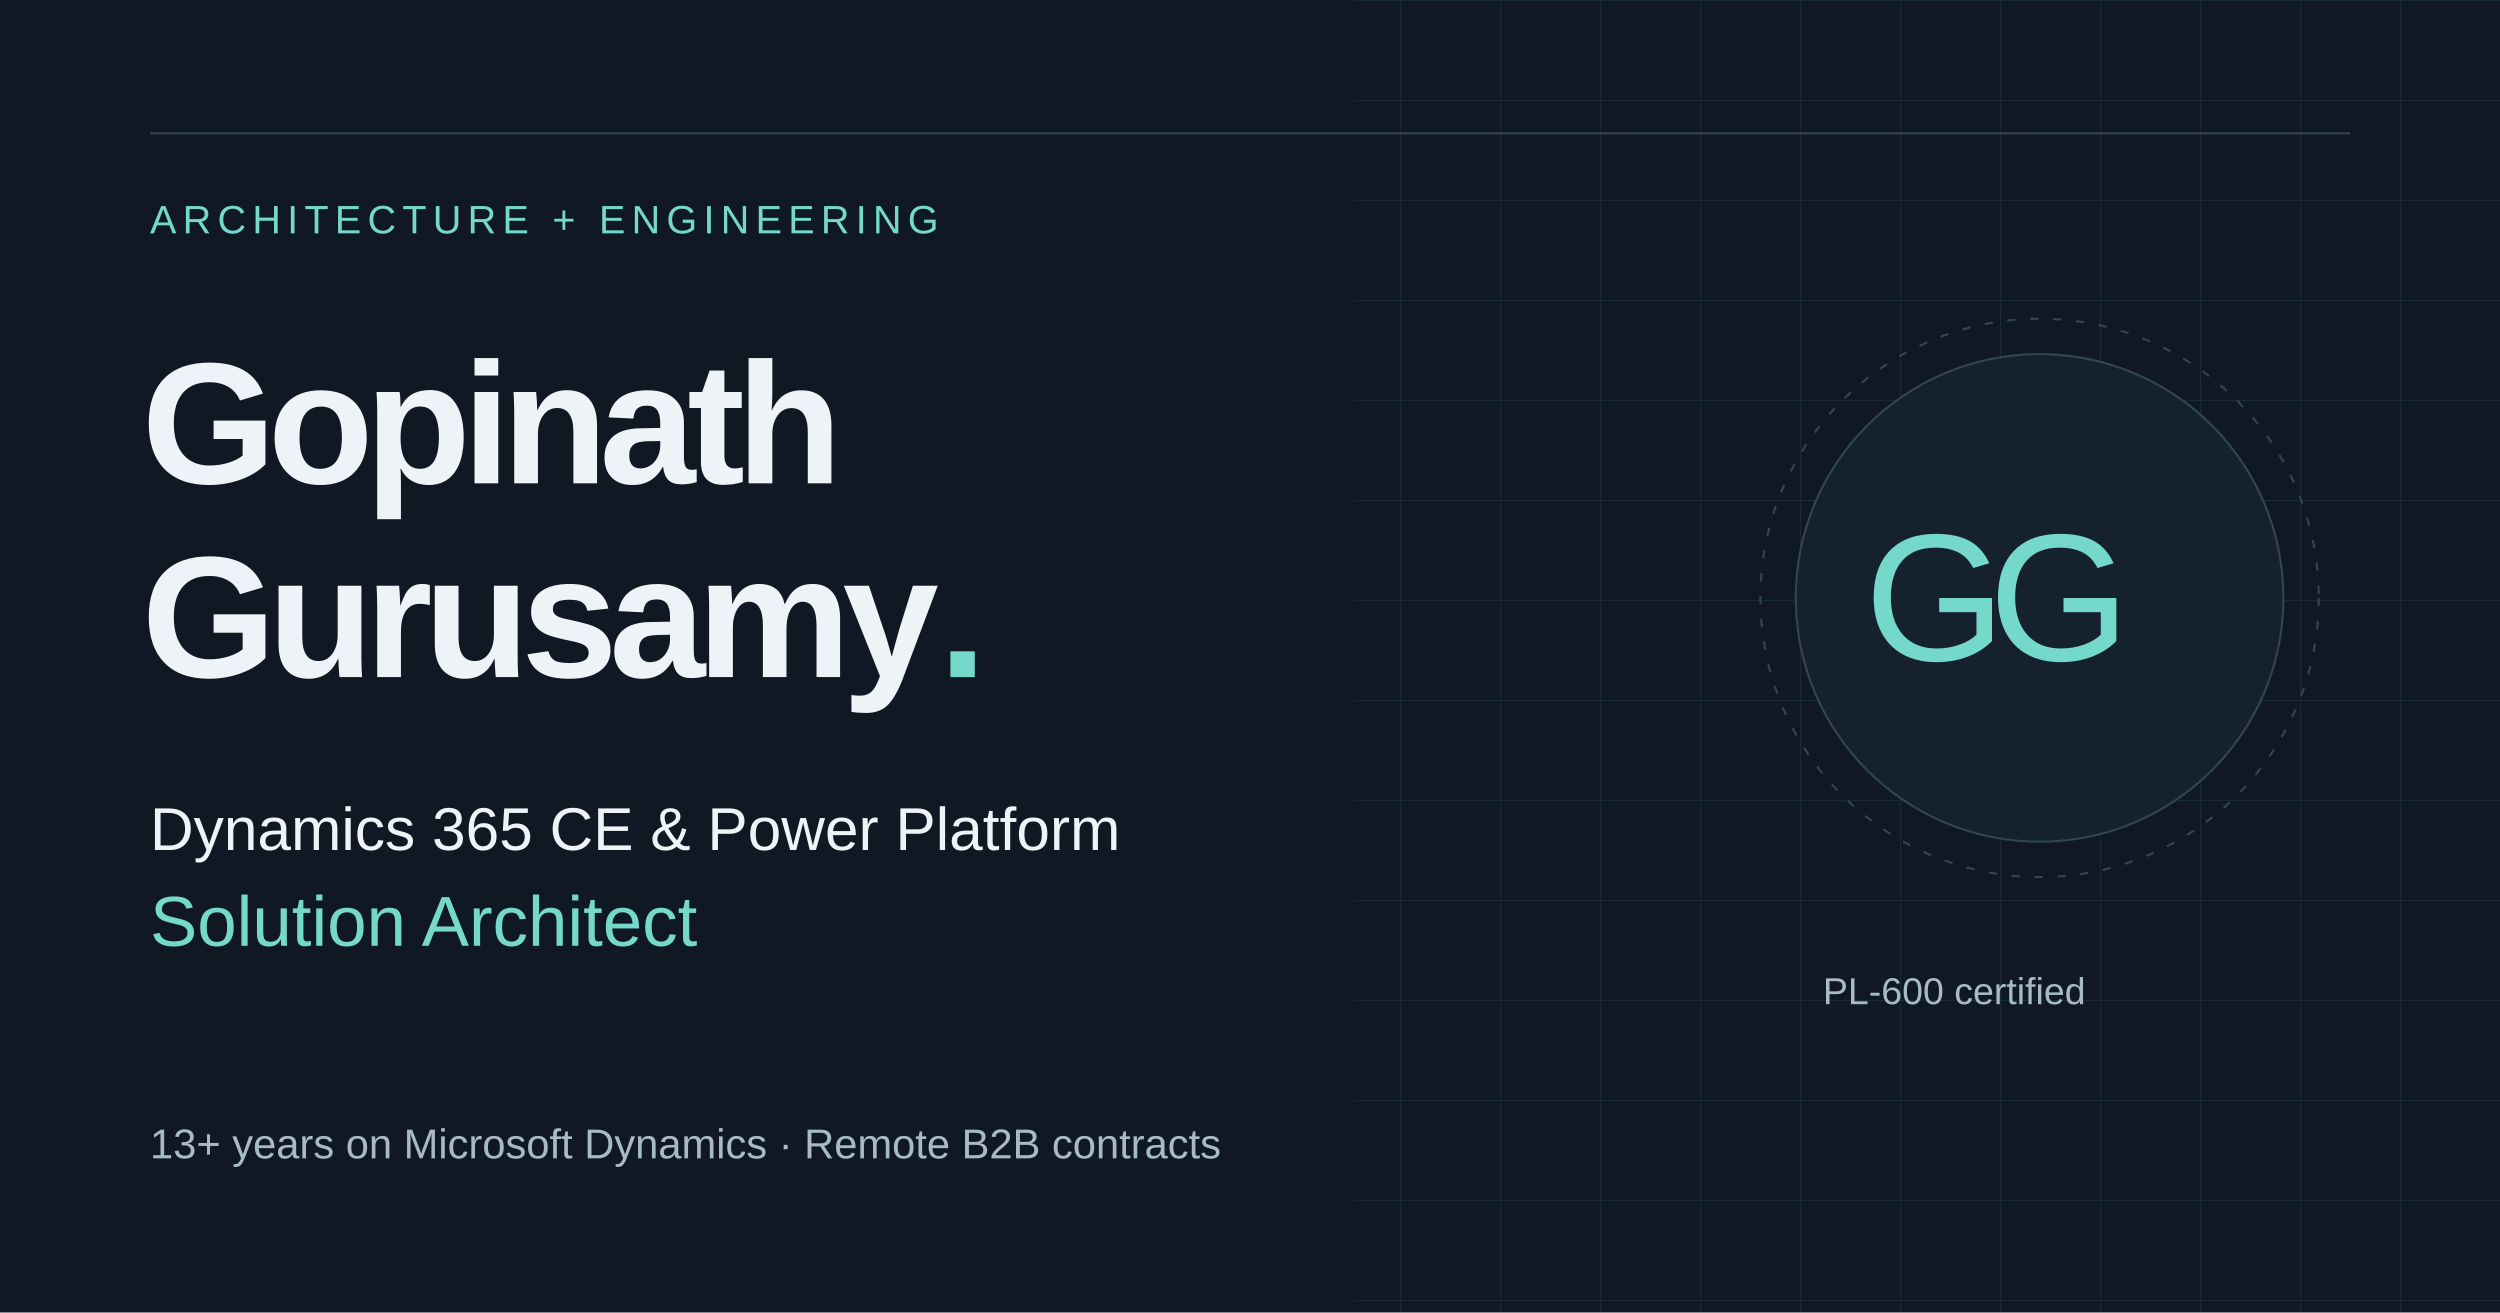
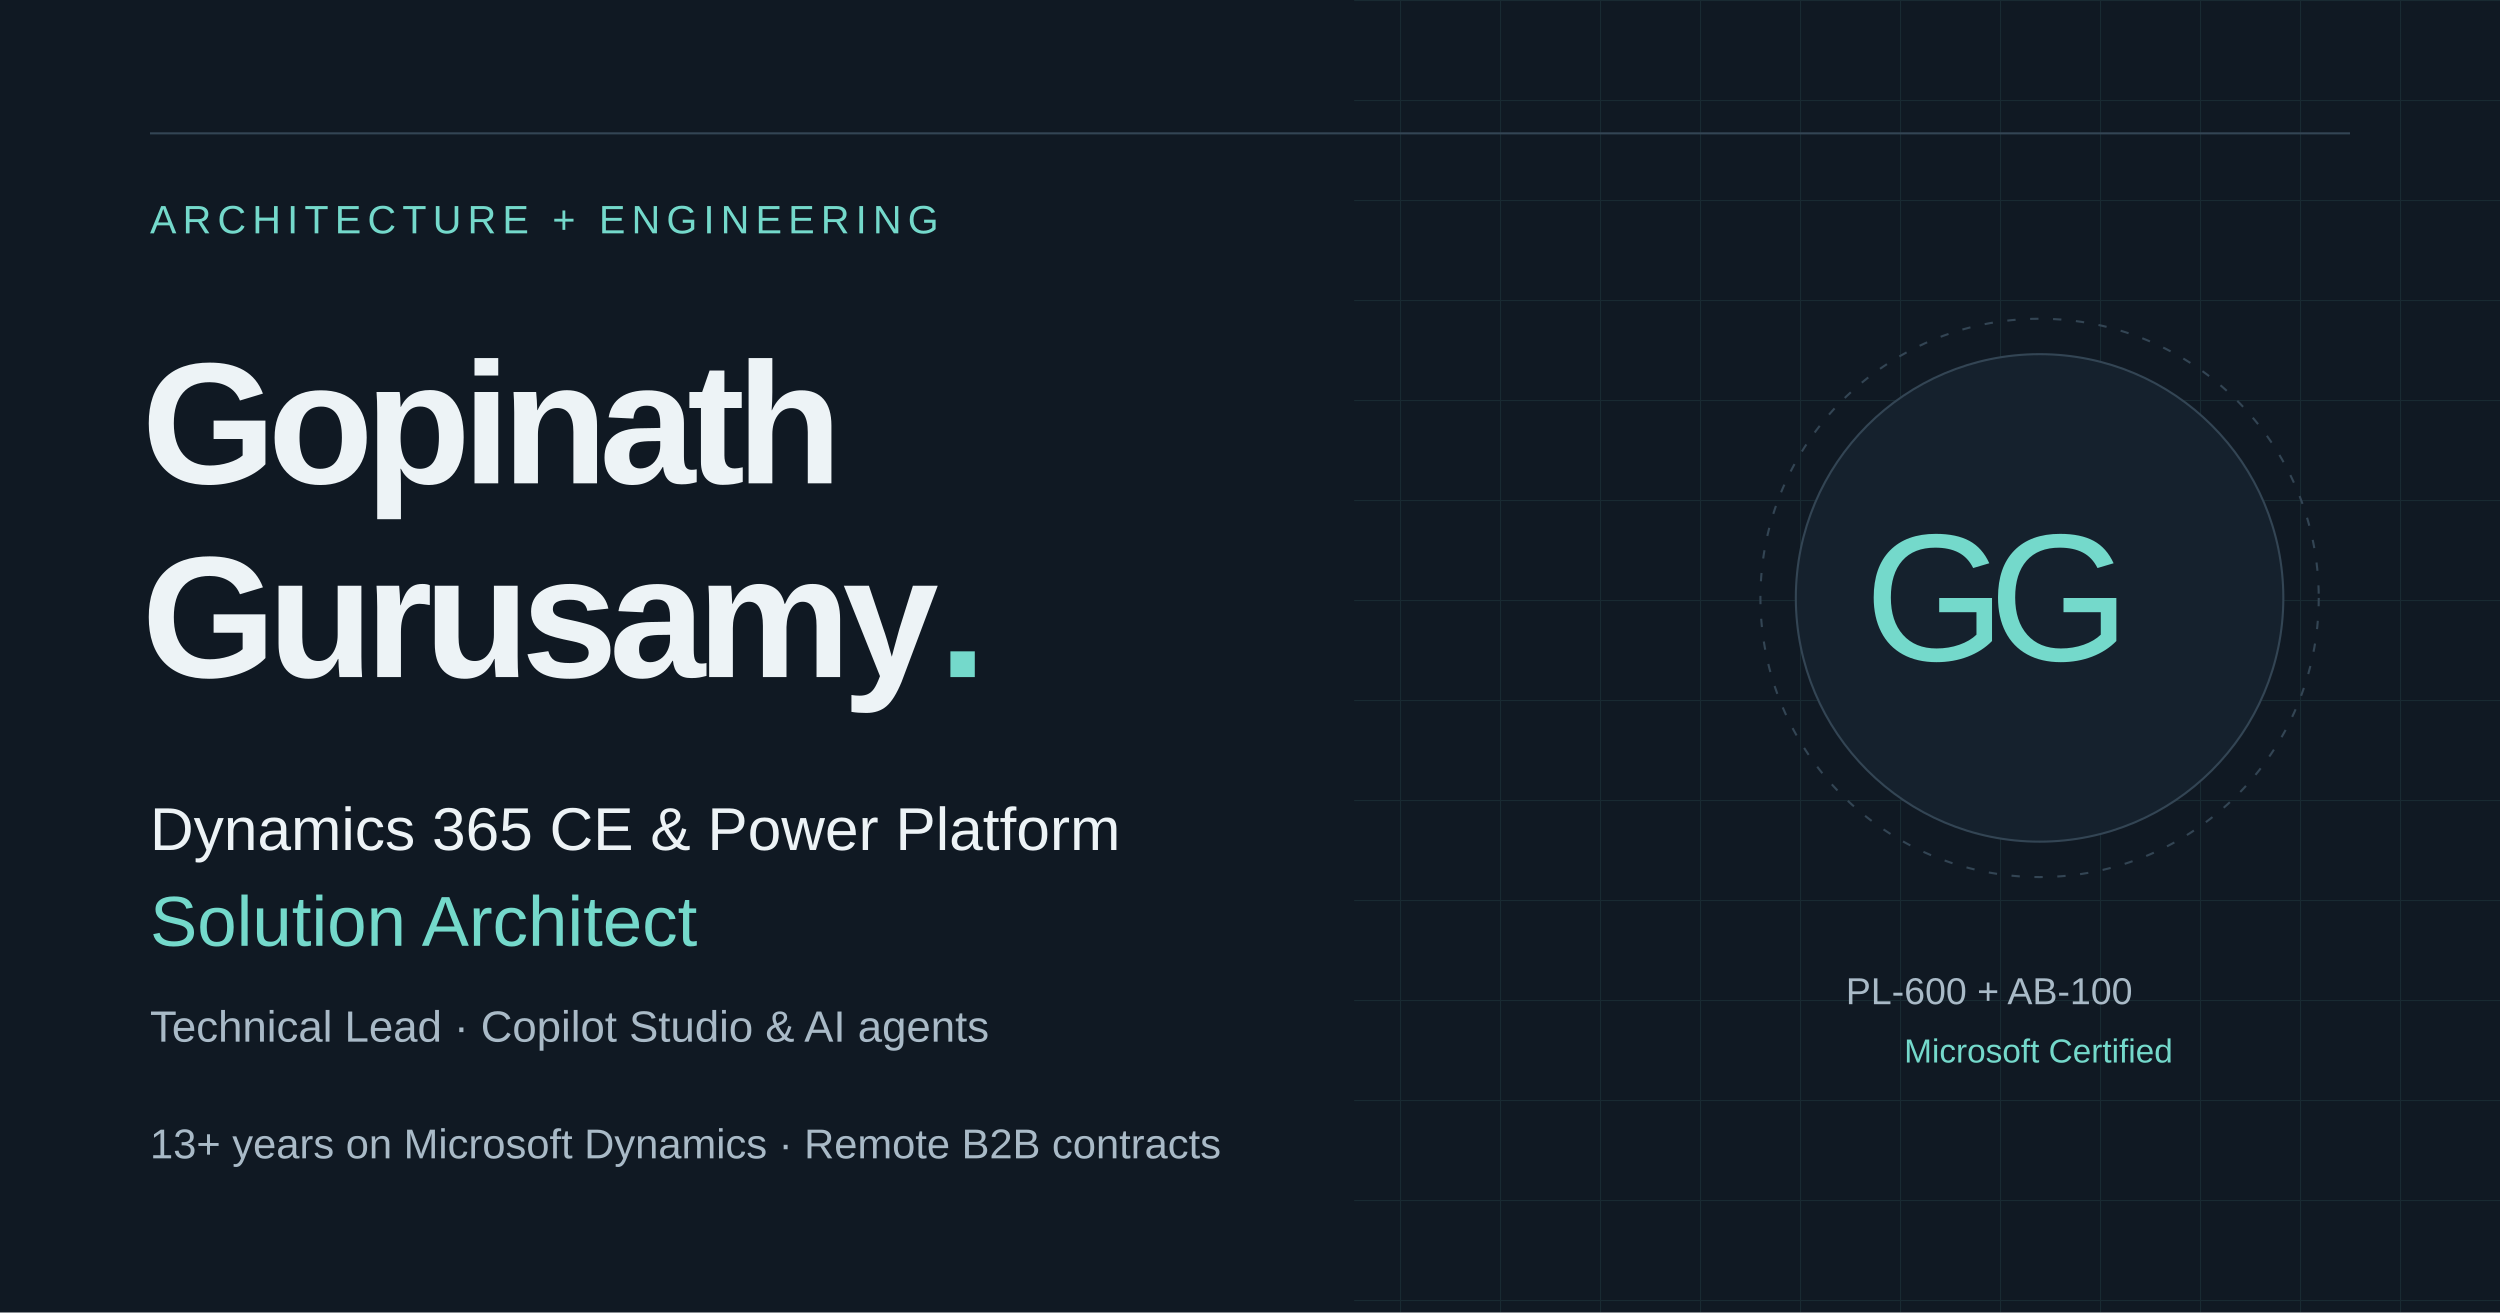
<svg xmlns="http://www.w3.org/2000/svg" width="1200" height="630" viewBox="0 0 1200 630">
  <defs>
    <pattern id="grid" width="48" height="48" patternUnits="userSpaceOnUse">
      <path d="M48 0H0V48" fill="none" stroke="#74d9cb" stroke-opacity=".09" />
    </pattern>
  </defs>
  <rect width="1200" height="630" fill="#101923" />
  <rect x="650" width="550" height="630" fill="url(#grid)" />
  <path d="M72 64H1128" stroke="#334554" />
  <text x="72" y="112" fill="#74d9cb" font-size="19" letter-spacing="3" font-family="Arial,sans-serif">ARCHITECTURE + ENGINEERING</text>
  <g fill="#edf3f6" font-family="Arial,sans-serif" font-weight="600" font-size="83" letter-spacing="-4">
    <text x="68" y="232">Gopinath</text>
    <text x="68" y="325">Gurusamy<tspan fill="#74d9cb">.</tspan>
    </text>
  </g>
  <g font-family="Arial,sans-serif">
    <text x="72" y="408" font-size="29" fill="#edf3f6">Dynamics 365 CE &amp; Power Platform</text>
    <text x="72" y="454" font-size="34" fill="#74d9cb">Solution Architect</text>
+     <text x="72" y="500" font-size="21" fill="#a9bac7">Technical Lead · Copilot Studio &amp; AI agents</text>
    <text x="72" y="556" font-size="20" fill="#a9bac7">13+ years on Microsoft Dynamics · Remote B2B contracts</text>
  </g>
  <circle cx="979" cy="287" r="117" fill="#15212d" stroke="#334554" />
  <circle cx="979" cy="287" r="134" fill="none" stroke="#334554" stroke-dasharray="4 7" />
  <text x="895" y="317" font-family="Arial,sans-serif" font-size="87" letter-spacing="-8" fill="#74d9cb">GG</text>
-   <text x="875" y="482" font-family="Arial,sans-serif" font-size="18" fill="#a9bac7">PL-600 certified</text>
+   <text x="886" y="482" font-family="Arial,sans-serif" font-size="18" fill="#a9bac7">PL-600 + AB-100</text>
+   <text x="914" y="510" font-family="Arial,sans-serif" font-size="16" fill="#74d9cb">Microsoft Certified</text>
</svg>
